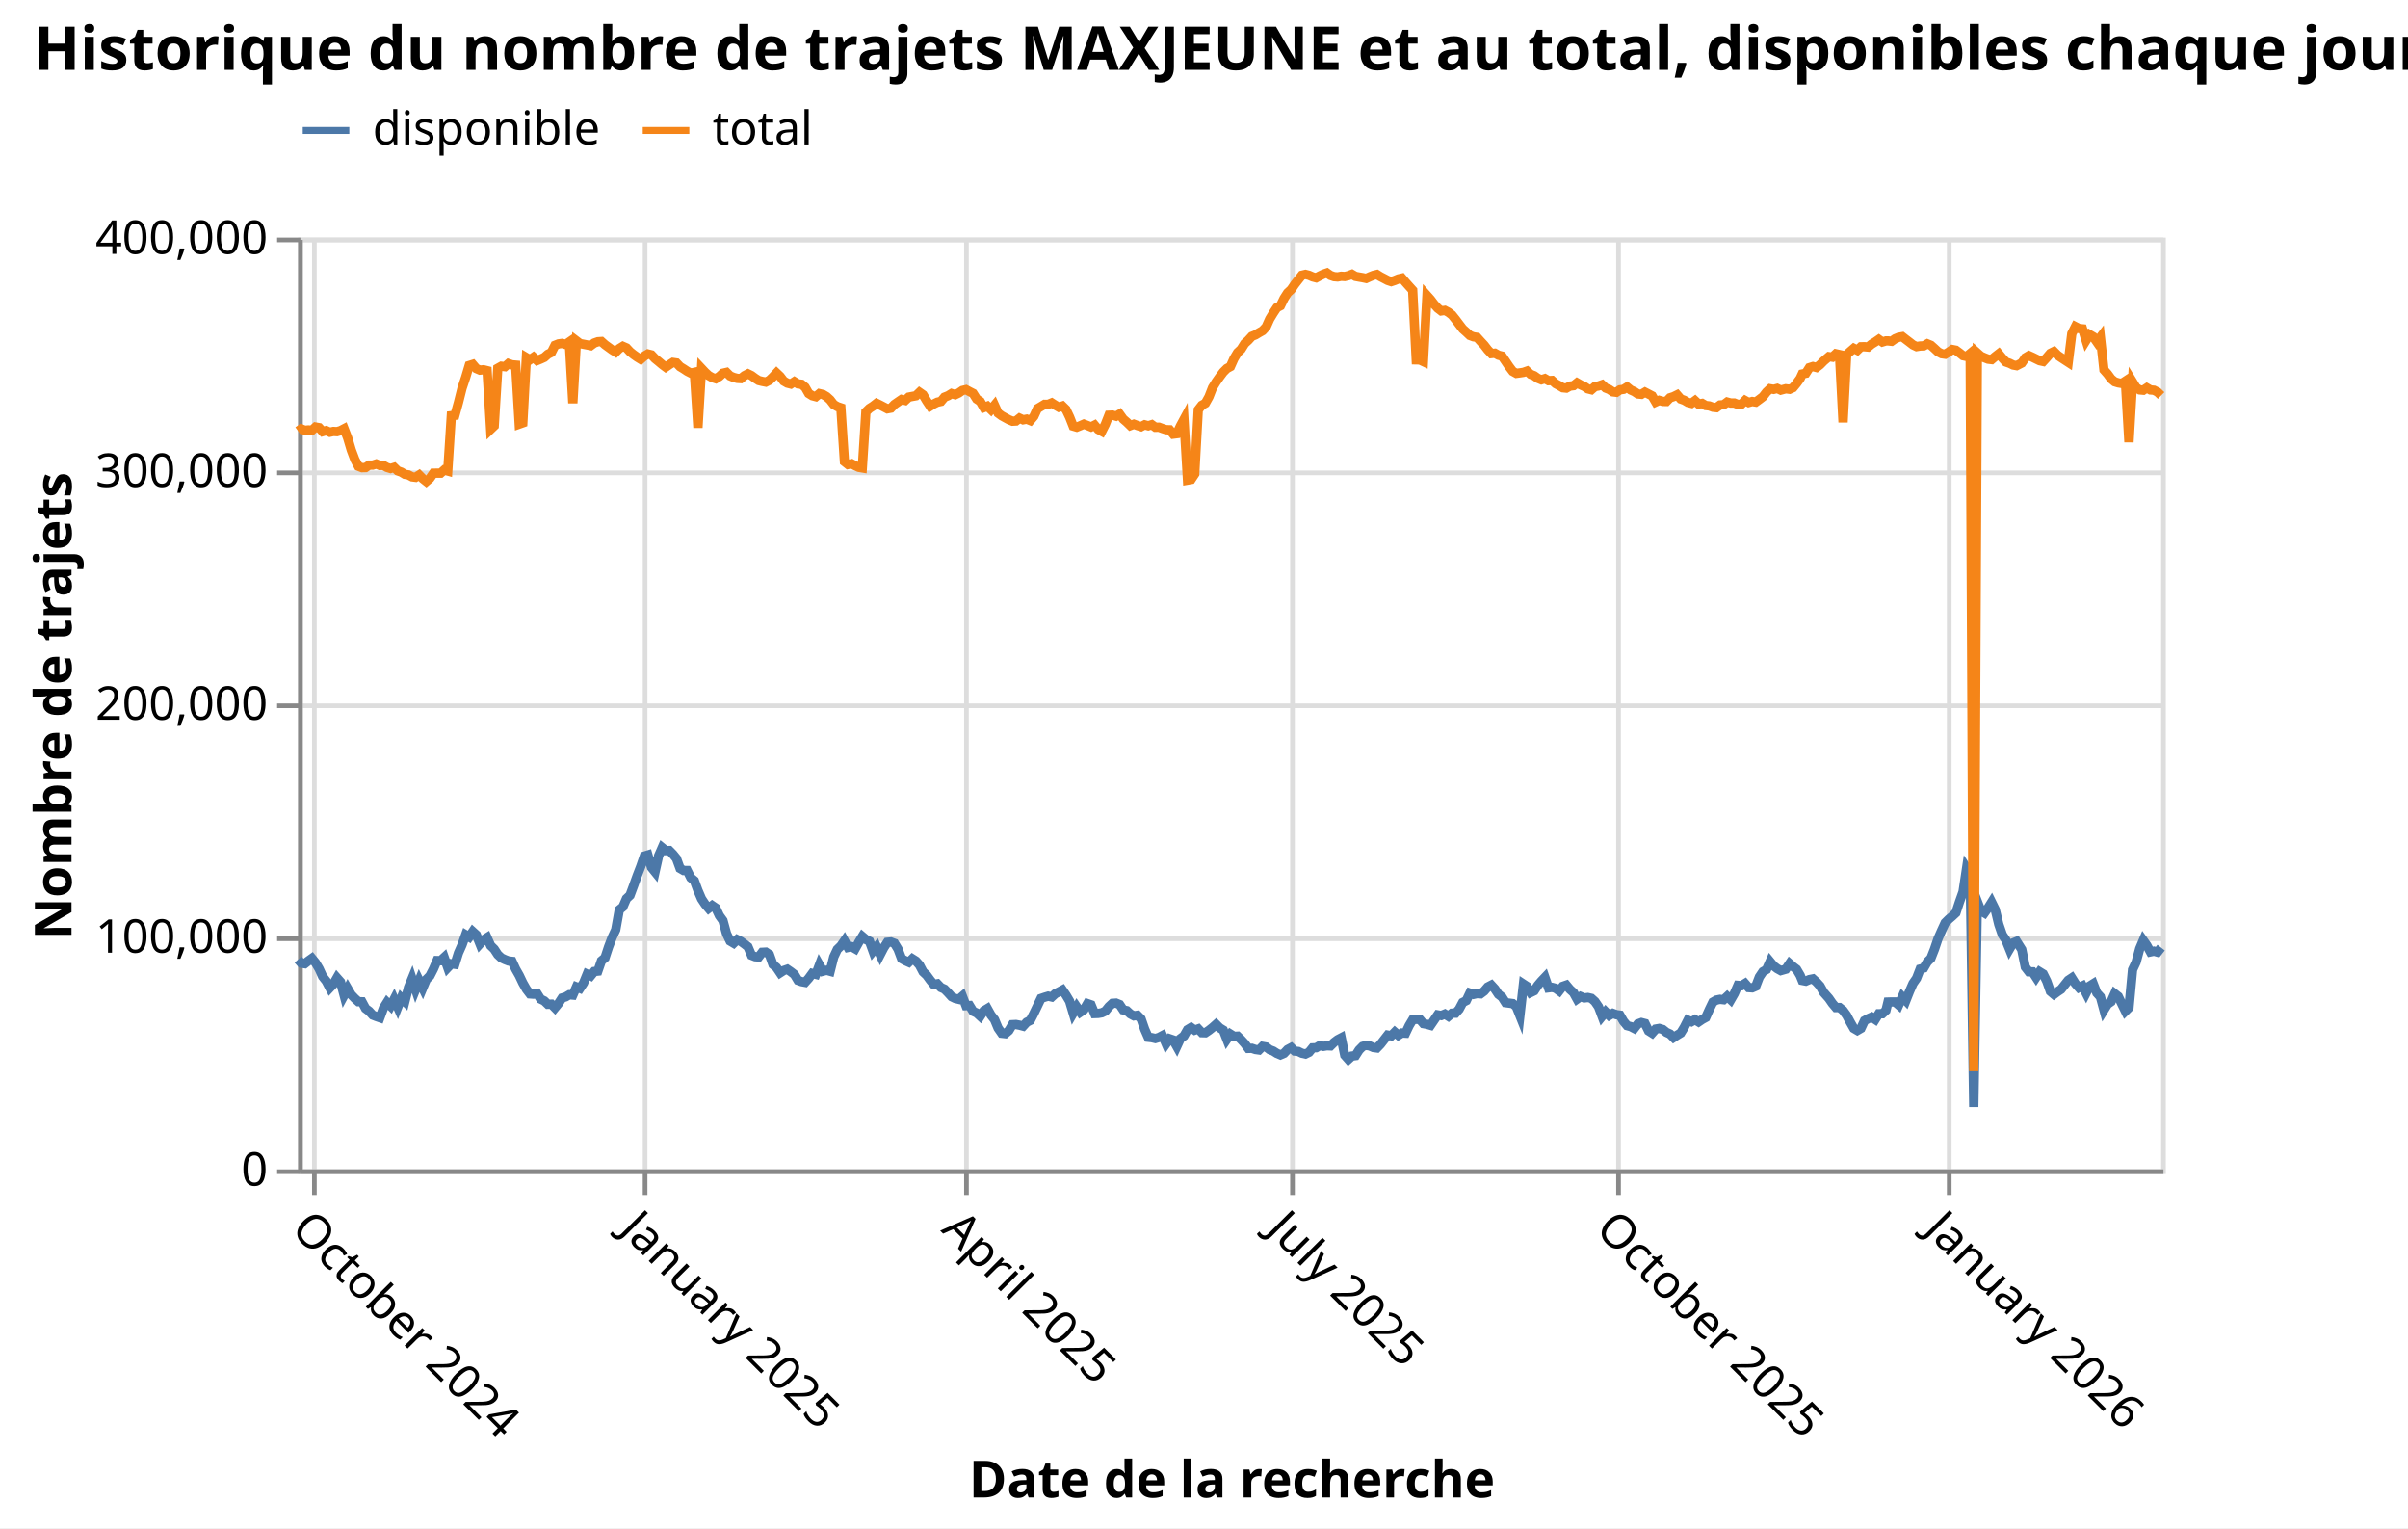
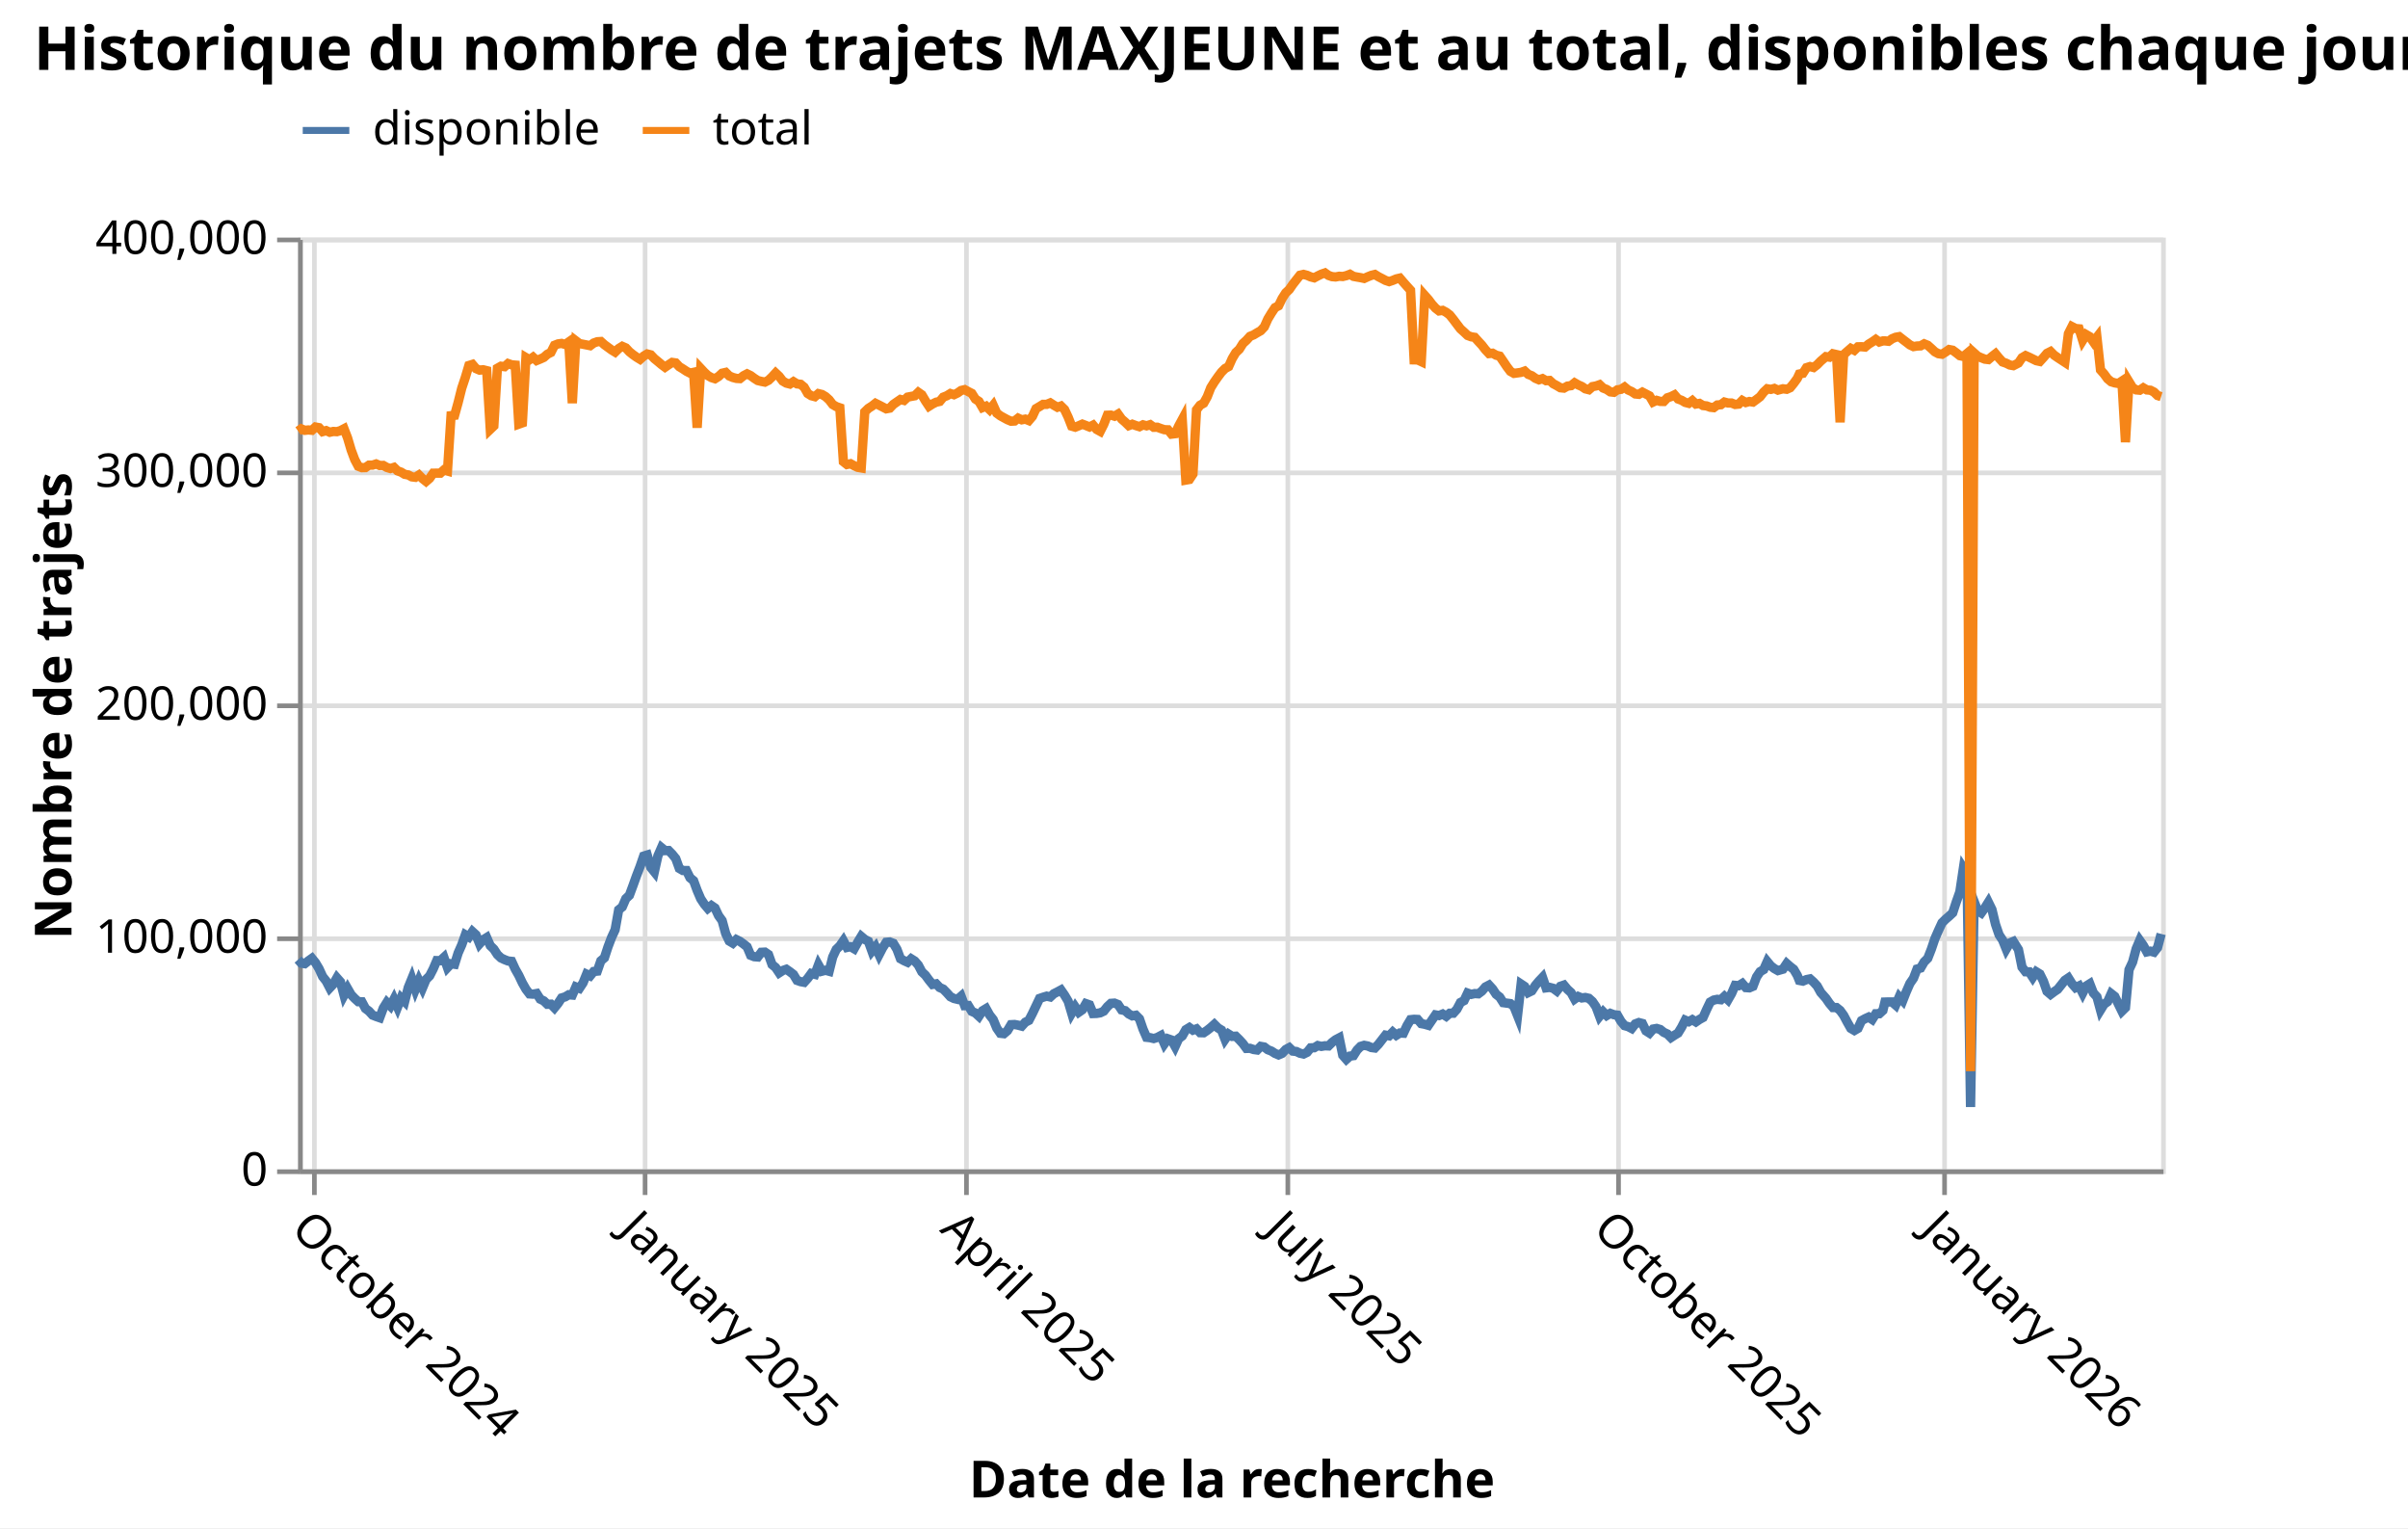
<svg xmlns="http://www.w3.org/2000/svg" version="1.1" class="marks" width="517" height="328" viewBox="0 0 517 328">
  <rect width="517" height="328" fill="white" />
  <g fill="none" stroke-miterlimit="10" transform="translate(64,51)">
    <g class="mark-group role-frame root" role="graphics-object" aria-roledescription="group mark container">
      <g transform="translate(0,0)">
        <path class="background" aria-hidden="true" d="M0.5,0.5h400v200h-400Z" stroke="#ddd" />
        <g>
          <g class="mark-group role-axis" aria-hidden="true">
            <g transform="translate(0.5,200.5)">
              <path class="background" aria-hidden="true" d="M0,0h0v0h0Z" pointer-events="none" />
              <g>
                <g class="mark-rule role-axis-grid" pointer-events="none">
                  <line transform="translate(3,-200)" x2="0" y2="200" stroke="#ddd" stroke-width="1" opacity="1" />
                  <line transform="translate(74,-200)" x2="0" y2="200" stroke="#ddd" stroke-width="1" opacity="1" />
                  <line transform="translate(143,-200)" x2="0" y2="200" stroke="#ddd" stroke-width="1" opacity="1" />
-                   <line transform="translate(213,-200)" x2="0" y2="200" stroke="#ddd" stroke-width="1" opacity="1" />
+                   <line transform="translate(212,-200)" x2="0" y2="200" stroke="#ddd" stroke-width="1" opacity="1" />
                  <line transform="translate(283,-200)" x2="0" y2="200" stroke="#ddd" stroke-width="1" opacity="1" />
-                   <line transform="translate(354,-200)" x2="0" y2="200" stroke="#ddd" stroke-width="1" opacity="1" />
+                   <line transform="translate(353,-200)" x2="0" y2="200" stroke="#ddd" stroke-width="1" opacity="1" />
                </g>
              </g>
              <path class="foreground" aria-hidden="true" d="" pointer-events="none" display="none" />
            </g>
          </g>
          <g class="mark-group role-axis" aria-hidden="true">
            <g transform="translate(0.5,0.5)">
              <path class="background" aria-hidden="true" d="M0,0h0v0h0Z" pointer-events="none" />
              <g>
                <g class="mark-rule role-axis-grid" pointer-events="none">
                  <line transform="translate(0,200)" x2="400" y2="0" stroke="#ddd" stroke-width="1" opacity="1" />
                  <line transform="translate(0,150)" x2="400" y2="0" stroke="#ddd" stroke-width="1" opacity="1" />
                  <line transform="translate(0,100)" x2="400" y2="0" stroke="#ddd" stroke-width="1" opacity="1" />
                  <line transform="translate(0,50)" x2="400" y2="0" stroke="#ddd" stroke-width="1" opacity="1" />
                  <line transform="translate(0,0)" x2="400" y2="0" stroke="#ddd" stroke-width="1" opacity="1" />
                </g>
              </g>
              <path class="foreground" aria-hidden="true" d="" pointer-events="none" display="none" />
            </g>
          </g>
          <g class="mark-group role-axis" role="graphics-symbol" aria-roledescription="axis" aria-label="X-axis titled 'Date de la recherche' for a time scale with values from September 2024 to March 2026">
            <g transform="translate(0.5,200.5)">
              <path class="background" aria-hidden="true" d="M0,0h0v0h0Z" pointer-events="none" />
              <g>
                <g class="mark-rule role-axis-tick" pointer-events="none">
                  <line transform="translate(3,0)" x2="0" y2="5" stroke="#888" stroke-width="1" opacity="1" />
                  <line transform="translate(74,0)" x2="0" y2="5" stroke="#888" stroke-width="1" opacity="1" />
                  <line transform="translate(143,0)" x2="0" y2="5" stroke="#888" stroke-width="1" opacity="1" />
-                   <line transform="translate(213,0)" x2="0" y2="5" stroke="#888" stroke-width="1" opacity="1" />
+                   <line transform="translate(212,0)" x2="0" y2="5" stroke="#888" stroke-width="1" opacity="1" />
                  <line transform="translate(283,0)" x2="0" y2="5" stroke="#888" stroke-width="1" opacity="1" />
-                   <line transform="translate(354,0)" x2="0" y2="5" stroke="#888" stroke-width="1" opacity="1" />
+                   <line transform="translate(353,0)" x2="0" y2="5" stroke="#888" stroke-width="1" opacity="1" />
                </g>
                <g class="mark-text role-axis-label" pointer-events="none">
-                   <text text-anchor="start" transform="translate(3.351418,7) rotate(45) translate(0,8)" font-family="sans-serif" font-size="10px" fill="#000" opacity="1">October 2024</text>
-                   <text text-anchor="start" transform="translate(73.94293,7) rotate(45) translate(0,8)" font-family="sans-serif" font-size="10px" fill="#000" opacity="1">January 2025</text>
-                   <text text-anchor="start" transform="translate(142.9998,7) rotate(45) translate(0,8)" font-family="sans-serif" font-size="10px" fill="#000" opacity="1">April 2025</text>
-                   <text text-anchor="start" transform="translate(212.824,7) rotate(45) translate(0,8)" font-family="sans-serif" font-size="10px" fill="#000" opacity="1">July 2025</text>
-                   <text text-anchor="start" transform="translate(283.4156,7) rotate(45) translate(0,8)" font-family="sans-serif" font-size="10px" fill="#000" opacity="1">October 2025</text>
-                   <text text-anchor="start" transform="translate(354.0071,7) rotate(45) translate(0,8)" font-family="sans-serif" font-size="10px" fill="#000" opacity="1">January 2026</text>
+                   <text text-anchor="start" transform="translate(3.344976,7) rotate(45) translate(0,8)" font-family="sans-serif" font-size="10px" fill="#000" opacity="1">October 2024</text>
+                   <text text-anchor="start" transform="translate(73.8008,7) rotate(45) translate(0,8)" font-family="sans-serif" font-size="10px" fill="#000" opacity="1">January 2025</text>
+                   <text text-anchor="start" transform="translate(142.725,7) rotate(45) translate(0,8)" font-family="sans-serif" font-size="10px" fill="#000" opacity="1">April 2025</text>
+                   <text text-anchor="start" transform="translate(212.415,7) rotate(45) translate(0,8)" font-family="sans-serif" font-size="10px" fill="#000" opacity="1">July 2025</text>
+                   <text text-anchor="start" transform="translate(282.8708,7) rotate(45) translate(0,8)" font-family="sans-serif" font-size="10px" fill="#000" opacity="1">October 2025</text>
+                   <text text-anchor="start" transform="translate(353.3266,7) rotate(45) translate(0,8)" font-family="sans-serif" font-size="10px" fill="#000" opacity="1">January 2026</text>
                </g>
                <g class="mark-rule role-axis-domain" pointer-events="none">
                  <line transform="translate(0,0)" x2="400" y2="0" stroke="#888" stroke-width="1" opacity="1" />
                </g>
                <g class="mark-text role-axis-title" pointer-events="none">
                  <text text-anchor="middle" transform="translate(200,69.92215)" font-family="sans-serif" font-size="11px" font-weight="bold" fill="#000" opacity="1">Date de la recherche</text>
                </g>
              </g>
              <path class="foreground" aria-hidden="true" d="" pointer-events="none" display="none" />
            </g>
          </g>
          <g class="mark-group role-axis" role="graphics-symbol" aria-roledescription="axis" aria-label="Y-axis titled 'Nombre de trajets' for a linear scale with values from 0 to 400,000">
            <g transform="translate(0.5,0.5)">
              <path class="background" aria-hidden="true" d="M0,0h0v0h0Z" pointer-events="none" />
              <g>
                <g class="mark-rule role-axis-tick" pointer-events="none">
                  <line transform="translate(0,200)" x2="-5" y2="0" stroke="#888" stroke-width="1" opacity="1" />
                  <line transform="translate(0,150)" x2="-5" y2="0" stroke="#888" stroke-width="1" opacity="1" />
                  <line transform="translate(0,100)" x2="-5" y2="0" stroke="#888" stroke-width="1" opacity="1" />
                  <line transform="translate(0,50)" x2="-5" y2="0" stroke="#888" stroke-width="1" opacity="1" />
                  <line transform="translate(0,0)" x2="-5" y2="0" stroke="#888" stroke-width="1" opacity="1" />
                </g>
                <g class="mark-text role-axis-label" pointer-events="none">
                  <text text-anchor="end" transform="translate(-7,203)" font-family="sans-serif" font-size="10px" fill="#000" opacity="1">0</text>
                  <text text-anchor="end" transform="translate(-7,153)" font-family="sans-serif" font-size="10px" fill="#000" opacity="1">100,000</text>
                  <text text-anchor="end" transform="translate(-7,103)" font-family="sans-serif" font-size="10px" fill="#000" opacity="1">200,000</text>
                  <text text-anchor="end" transform="translate(-7,53)" font-family="sans-serif" font-size="10px" fill="#000" opacity="1">300,000</text>
                  <text text-anchor="end" transform="translate(-7,3)" font-family="sans-serif" font-size="10px" fill="#000" opacity="1">400,000</text>
                </g>
                <g class="mark-rule role-axis-domain" pointer-events="none">
                  <line transform="translate(0,200)" x2="0" y2="-200" stroke="#888" stroke-width="1" opacity="1" />
                </g>
                <g class="mark-text role-axis-title" pointer-events="none">
                  <text text-anchor="middle" transform="translate(-47.14746,100) rotate(-90) translate(0,-2)" font-family="sans-serif" font-size="11px" font-weight="bold" fill="#000" opacity="1">Nombre de trajets</text>
                </g>
              </g>
              <path class="foreground" aria-hidden="true" d="" pointer-events="none" display="none" />
            </g>
          </g>
          <g class="mark-group role-scope pathgroup" role="graphics-object" aria-roledescription="group mark container">
            <g transform="translate(0,0)">
              <path class="background" aria-hidden="true" d="M0,0h400v200h-400Z" />
              <g>
                <g class="mark-line role-mark marks" role="graphics-object" aria-roledescription="line mark container">
-                   <path aria-label="Date de la recherche: September 2024; Nombre de trajets: 90064; variable: disponible" role="graphics-symbol" aria-roledescription="line mark" d="M0,154.968L0.674,155.733L1.442,155.849L2.209,155.249L2.976,154.706L3.743,155.647L4.511,156.936L5.279,158.611L6.045,159.578L6.813,161.051L7.58,160.232L8.347,158.887L9.115,159.757L9.882,162.622L10.649,161.186L11.417,162.517L12.184,163.314L12.951,164.01L13.718,164.032L14.486,165.467L15.253,166.043L16.02,166.883L16.788,167.187L17.555,167.45L18.322,165.395L19.09,164.165L19.857,164.939L20.624,163.463L21.391,165.186L22.159,163.209L22.926,163.971L23.693,160.982L24.466,159.082L25.228,161.376L25.995,159.478L26.763,161.072L27.53,159.24L28.298,158.471L29.064,156.976L29.832,155.186L30.599,155.206L31.368,154.501L32.134,156.687L32.901,155.87L33.668,155.975L34.436,153.544L35.203,151.81L35.972,149.657L36.738,150.119L37.505,148.968L38.272,149.665L39.041,151.587L39.807,150.725L40.575,150.247L41.341,151.977L42.108,152.725L42.876,153.898L43.643,154.616L44.41,154.978L45.178,155.274L45.945,155.354L46.712,157.015L47.479,158.365L48.247,159.98L49.014,161.327L49.781,162.333L50.549,162.388L51.317,162.251L52.083,163.458L52.851,163.83L53.618,164.564L54.385,164.539L55.153,165.319L55.92,164.379L56.687,163.203L57.454,162.973L58.222,162.518L58.989,162.586L59.756,160.835L60.524,161.142L61.291,159.983L62.058,158.101L62.825,158.467L63.593,157.526L64.36,157.444L65.127,155.239L65.895,154.588L66.662,152.251L67.429,150.225L68.197,148.563L68.964,144.291L69.731,143.67L70.498,141.894L71.266,141.173L72.033,139.108L72.8,136.98L73.568,134.989L74.335,132.763L75.102,132.524L75.87,135.188L76.637,136.135L77.404,132.697L78.171,130.95L78.939,131.578L79.706,131.561L80.473,132.339L81.241,133.284L82.008,135.399L82.775,135.847L83.543,135.858L84.31,137.406L85.077,138.04L85.844,140.126L86.612,141.915L87.379,143.074L88.146,143.981L88.914,143.375L89.681,143.9L90.448,145.535L91.215,146.599L91.983,149.389L92.75,150.987L93.517,151.445L94.285,150.679L95.052,151.062L95.819,151.618L96.587,152.229L97.354,154.046L98.121,154.351L98.889,154.412L99.656,153.406L100.423,153.367L101.19,153.888L101.958,156.04L102.725,156.669L103.492,157.81L104.26,157.313L105.027,157.047L105.794,157.575L106.562,158.166L107.329,159.431L108.096,159.706L108.863,159.848L109.631,158.995L110.398,157.945L111.165,158.136L111.933,156.106L112.7,157.462L113.467,157.265L114.234,157.476L115.002,154.421L115.769,152.787L116.536,152.041L117.304,150.938L118.071,152.365L118.838,152.195L119.606,152.643L120.373,151.262L121.14,150.001L121.907,150.645L122.675,151.037L123.442,153.158L124.209,152.225L124.977,153.922L125.744,152.442L126.511,151.259L127.279,151.191L128.046,151.477L128.813,152.743L129.58,154.781L130.348,155.208L131.115,155.551L131.882,154.8L132.65,155.283L133.417,156.148L134.184,157.605L134.952,158.325L135.719,159.373L136.486,160.304L137.253,160.171L138.021,160.969L138.788,161.308L139.555,162.091L140.323,162.944L141.09,163.317L141.857,163.501L142.625,162.836L143.392,164.858L144.159,164.829L144.926,166.086L145.694,166.43L146.461,167.135L147.228,165.96L147.996,165.495L148.763,166.877L149.53,167.849L150.297,169.688L151.065,170.789L151.832,170.875L152.599,170.221L153.367,168.943L154.134,168.904L154.901,169.053L155.669,169.255L156.436,168.412L157.203,168.02L157.971,166.532L158.738,164.924L159.505,163.313L160.272,163.048L161.04,162.82L161.807,162.997L162.574,162.291L163.342,161.905L164.109,161.49L164.876,162.601L165.644,163.887L166.411,166.459L167.178,165.131L167.945,166.265L168.713,165.732L169.48,164.419L170.247,164.685L171.015,166.554L171.782,166.527L172.549,166.396L173.316,166.035L174.084,165.078L174.851,164.366L175.618,164.313L176.386,164.62L177.153,165.77L177.92,165.935L178.688,166.64L179.455,167.049L180.222,166.921L180.989,167.69L181.757,169.905L182.524,171.652L183.291,171.735L184.059,171.918L184.826,171.688L185.593,171.282L186.361,173.049L187.128,171.97L187.895,172.23L188.663,173.612L189.43,171.945L190.197,171.366L190.964,170.02L191.732,169.554L192.499,170.116L193.266,169.844L194.034,170.659L194.801,170.679L195.568,170.16L196.336,169.553L197.103,168.868L197.87,169.634L198.638,170.104L199.405,172.084L200.172,170.968L200.94,171.455L201.707,171.414L202.474,172.162L203.241,173L204.008,174.038L204.776,174.015L205.543,174.271L206.31,174.377L207.078,173.602L207.845,173.737L208.612,174.319L209.38,174.612L210.147,175.106L210.914,175.429L211.681,175.097L212.449,174.282L213.216,173.871L213.983,174.614L214.751,174.699L215.518,175.073L216.285,175.245L217.053,174.872L217.82,173.92L218.587,173.889L219.355,173.422L220.122,173.601L220.889,173.471L221.656,173.506L222.424,172.75L223.191,172.175L223.958,171.774L224.726,175.505L225.493,176.378L226.26,175.686L227.027,175.588L227.795,174.388L228.562,173.605L229.33,173.373L230.097,173.515L230.864,173.844L231.632,173.947L232.399,173.151L233.166,172.167L233.933,171.187L234.7,171.332L235.468,170.541L236.235,171.215L237.002,170.732L237.77,170.771L238.537,169.151L239.304,167.868L240.071,167.786L240.839,167.82L241.606,168.715L242.373,168.859L243.141,169.08L243.908,167.953L244.675,166.84L245.443,166.977L246.211,166.657L246.977,167.146L247.744,166.484L248.512,166.475L249.279,165.623L250.046,164.178L250.814,163.778L251.581,162.162L252.348,162.437L253.116,162.265L253.883,162.317L254.65,161.742L255.417,160.848L256.193,160.444L256.952,161.271L257.719,162.424L258.487,163.016L259.254,164.217L260.021,164.319L260.789,164.418L261.556,165.054L262.323,166.983L263.09,160.232L263.858,160.738L264.625,162.052L265.392,161.678L266.16,160.509L266.927,159.6L267.694,158.795L268.462,161.033L269.229,160.935L269.996,161.135L270.764,161.704L271.531,160.708L272.298,160.444L273.066,161.365L273.833,162.053L274.6,163.443L275.367,162.892L276.135,163.207L276.902,163.107L277.669,163.285L278.436,163.972L279.204,165.093L279.971,167.142L280.738,166.188L281.506,166.971L282.273,166.514L283.04,166.797L283.808,166.898L284.575,168.219L285.342,169.148L286.11,169.359L286.877,169.754L287.644,168.774L288.411,168.487L289.179,168.685L289.946,170.267L290.713,170.754L291.481,169.882L292.248,169.748L293.015,169.979L293.782,170.59L294.55,170.941L295.317,171.71L296.084,171.203L296.852,170.738L297.619,169.486L298.386,167.974L299.154,168.298L299.921,167.867L300.688,168.346L301.456,167.821L302.223,167.402L302.99,165.689L303.758,164.094L304.525,163.656L305.292,163.5L306.059,163.587L306.826,162.873L307.594,163.597L308.361,162.261L309.128,160.504L309.896,160.572L310.663,160.1L311.43,160.98L312.198,161.035L312.965,160.705L313.732,158.704L314.499,157.564L315.267,157.112L316.034,155.393L316.801,156.323L317.569,156.904L318.336,157.334L319.412,157.028L320.227,155.821L320.968,156.472L321.734,157.061L322.5,158.366L322.94,159.443L323.707,159.592L324.474,159.266L325.242,159.113L326.009,159.8L326.776,160.641L327.544,162.019L328.658,163.283L329.407,164.362L330.174,165.269L330.942,165.269L331.708,165.882L332.477,166.94L333.243,168.382L334.011,169.732L334.778,170.182L335.545,169.737L336.313,168.081L337.082,167.658L337.851,167.31L338.615,167.822L339.383,166.598L340.149,166.586L340.916,165.885L341.355,164.085L342.122,164.059L342.89,164.067L343.657,164.733L344.424,162.967L345.192,163.781L345.959,161.834L346.726,160.089L347.494,158.98L348.261,156.998L349.028,156.787L349.795,155.466L350.563,154.703L351.33,152.749L352.097,150.484L352.864,148.73L353.632,147.071L354.399,146.313L355.166,145.653L355.934,144.94L356.701,142.597L357.468,140.436L358.236,135.323L359.003,136.51L359.77,186.612L360.537,142.499L361.305,144.484L362.072,144.958L362.839,143.886L363.607,142.659L364.374,144.224L365.141,147.405L365.909,149.643L366.676,150.798L367.443,152.713L368.21,151.395L368.978,151.076L370.076,152.824L370.843,156.59L371.609,157.584L372.376,157.599L373.144,158.775L373.912,157.593L374.679,158.066L375.447,159.612L376.216,161.791L376.981,162.439L377.748,161.866L378.516,161.353L380.051,159.422L380.818,158.908L381.586,160.134L382.353,160.994L383.12,160.624L383.888,162.154L384.655,160.64L385.423,160.16L386.189,162.131L386.957,162.968L387.725,165.794L388.493,164.55L389.258,164.01L390.025,162.283L390.795,162.883L391.56,164.48L392.328,166.041L393.094,165.287L393.862,157.145L394.629,155.509L395.398,152.648L396.164,150.842L396.931,151.924L397.699,153.325L398.465,153.163L399.232,153.38L400,152.399" stroke="#4c78a8" stroke-width="2" />
+                   <path aria-label="Date de la recherche: September 2024; Nombre de trajets: 90064; variable: disponible" role="graphics-symbol" aria-roledescription="line mark" d="M0,154.968L0.673,155.733L1.439,155.849L2.205,155.249L2.971,154.706L3.736,155.647L4.503,156.936L5.268,158.611L6.034,159.578L6.8,161.051L7.565,160.232L8.331,158.887L9.097,159.757L9.863,162.622L10.629,161.186L11.395,162.517L12.16,163.314L12.926,164.01L13.692,164.032L14.458,165.467L15.224,166.043L15.99,166.883L16.755,167.187L17.521,167.45L18.287,165.395L19.053,164.165L19.819,164.939L20.585,163.463L21.35,165.186L22.116,163.209L22.882,163.971L23.648,160.982L24.419,159.082L25.179,161.376L25.945,159.478L26.711,161.072L27.477,159.24L28.243,158.471L29.009,156.976L29.774,155.186L30.54,155.206L31.307,154.501L32.072,156.687L32.838,155.87L33.603,155.975L34.369,153.544L35.135,151.81L35.903,149.657L36.667,150.119L37.433,148.968L38.198,149.665L38.966,151.587L39.73,150.725L40.497,150.247L41.262,151.977L42.028,152.725L42.793,153.898L43.559,154.616L44.325,154.978L45.091,155.274L45.857,155.354L46.622,157.015L47.388,158.365L48.154,159.98L48.92,161.327L49.686,162.333L50.452,162.388L51.218,162.251L51.983,163.458L52.75,163.83L53.515,164.564L54.281,164.539L55.047,165.319L55.813,164.379L56.578,163.203L57.344,162.973L58.11,162.518L58.876,162.586L59.641,160.835L60.407,161.142L61.173,159.983L61.939,158.101L62.705,158.467L63.471,157.526L64.236,157.444L65.002,155.239L65.768,154.588L66.534,152.251L67.3,150.225L68.065,148.563L68.831,144.291L69.597,143.67L70.363,141.894L71.129,141.173L71.895,139.108L72.66,136.98L73.426,134.989L74.192,132.763L74.958,132.524L75.724,135.188L76.49,136.135L77.255,132.697L78.021,130.95L78.787,131.578L79.553,131.561L80.319,132.339L81.085,133.284L81.851,135.399L82.616,135.847L83.382,135.858L84.148,137.406L84.914,138.04L85.679,140.126L86.445,141.915L87.211,143.074L87.977,143.981L88.743,143.375L89.509,143.9L90.274,145.535L91.04,146.599L91.806,149.389L92.572,150.987L93.338,151.445L94.103,150.679L94.869,151.062L95.635,151.618L96.401,152.229L97.167,154.046L97.933,154.351L98.698,154.412L99.464,153.406L100.23,153.367L100.996,153.888L101.762,156.04L102.528,156.669L103.293,157.81L104.059,157.313L104.825,157.047L105.591,157.575L106.357,158.166L107.123,159.431L107.888,159.706L108.654,159.848L109.42,158.995L110.186,157.945L110.952,158.136L111.718,156.106L112.483,157.462L113.249,157.265L114.015,157.476L114.781,154.421L115.547,152.787L116.312,152.041L117.078,150.938L117.844,152.365L118.61,152.195L119.376,152.643L120.142,151.262L120.907,150.001L121.673,150.645L122.439,151.037L123.205,153.158L123.971,152.225L124.736,153.922L125.502,152.442L126.268,151.259L127.034,151.191L127.8,151.477L128.566,152.743L129.331,154.781L130.097,155.208L130.863,155.551L131.629,154.8L132.395,155.283L133.161,156.148L133.926,157.605L134.692,158.325L135.458,159.373L136.224,160.304L136.99,160.171L137.755,160.969L138.521,161.308L139.287,162.091L140.053,162.944L140.819,163.317L141.585,163.501L142.35,162.836L143.116,164.858L143.882,164.829L144.648,166.086L145.414,166.43L146.18,167.135L146.945,165.96L147.711,165.495L148.477,166.877L149.243,167.849L150.009,169.688L150.774,170.789L151.54,170.875L152.306,170.221L153.072,168.943L153.838,168.904L154.604,169.053L155.369,169.255L156.135,168.412L156.901,168.02L157.667,166.532L158.433,164.924L159.199,163.313L159.964,163.048L160.73,162.82L161.496,162.997L162.262,162.291L163.028,161.905L163.793,161.49L164.559,162.601L165.325,163.887L166.091,166.459L166.857,165.131L167.623,166.265L168.388,165.732L169.154,164.419L169.92,164.685L170.686,166.554L171.452,166.527L172.217,166.396L172.983,166.035L173.749,165.078L174.515,164.366L175.281,164.313L176.047,164.62L176.812,165.77L177.578,165.935L178.344,166.64L179.11,167.049L179.876,166.921L180.642,167.69L181.407,169.905L182.173,171.652L182.939,171.735L183.705,171.918L184.471,171.688L185.236,171.282L186.002,173.049L186.768,171.97L187.534,172.23L188.3,173.612L189.066,171.945L189.831,171.366L190.597,170.02L191.363,169.554L192.129,170.116L192.895,169.844L193.661,170.659L194.427,170.679L195.192,170.16L195.958,169.553L196.724,168.868L197.49,169.634L198.256,170.104L199.022,172.084L199.788,170.968L200.553,171.455L201.319,171.414L202.085,172.162L202.85,173L203.616,174.038L204.382,174.015L205.148,174.271L205.914,174.377L206.68,173.602L207.445,173.737L208.211,174.319L208.977,174.612L209.743,175.106L210.509,175.429L211.275,175.097L212.04,174.282L212.806,173.871L213.572,174.614L214.338,174.699L215.104,175.073L215.87,175.245L216.635,174.872L217.401,173.92L218.167,173.889L218.933,173.422L219.699,173.601L220.465,173.471L221.23,173.506L221.996,172.75L222.762,172.175L223.528,171.774L224.294,175.505L225.059,176.378L225.825,175.686L226.591,175.588L227.357,174.388L228.123,173.605L228.889,173.373L229.654,173.515L230.42,173.844L231.186,173.947L231.952,173.151L232.718,172.167L233.483,171.187L234.249,171.332L235.015,170.541L235.781,171.215L236.547,170.732L237.313,170.771L238.078,169.151L238.844,167.868L239.61,167.786L240.376,167.82L241.142,168.715L241.908,168.859L242.673,169.08L243.439,167.953L244.205,166.84L244.971,166.977L245.738,166.657L246.503,167.146L247.268,166.484L248.034,166.475L248.8,165.623L249.566,164.178L250.332,163.778L251.097,162.162L251.863,162.437L252.629,162.265L253.395,162.317L254.161,161.742L254.927,160.848L255.7,160.444L256.458,161.271L257.224,162.424L257.99,163.016L258.756,164.217L259.522,164.319L260.287,164.418L261.053,165.054L261.819,166.983L262.585,160.232L263.351,160.738L264.116,162.052L264.882,161.678L265.648,160.509L266.414,159.6L267.18,158.795L267.946,161.033L268.711,160.935L269.477,161.135L270.243,161.704L271.009,160.708L271.775,160.444L272.541,161.365L273.306,162.053L274.072,163.443L274.838,162.892L275.604,163.207L276.37,163.107L277.136,163.285L277.901,163.972L278.667,165.093L279.433,167.142L280.199,166.188L280.965,166.971L281.73,166.514L282.496,166.797L283.262,166.898L284.028,168.219L284.794,169.148L285.56,169.359L286.325,169.754L287.091,168.774L287.857,168.487L288.623,168.685L289.389,170.267L290.155,170.754L290.92,169.882L291.686,169.748L292.452,169.979L293.218,170.59L293.984,170.941L294.749,171.71L295.515,171.203L296.281,170.738L297.047,169.486L297.813,167.974L298.579,168.298L299.344,167.867L300.11,168.346L300.876,167.821L301.642,167.402L302.408,165.689L303.175,164.094L303.939,163.656L304.705,163.5L305.471,163.587L306.237,162.873L307.003,163.597L307.769,162.261L308.534,160.504L309.3,160.572L310.066,160.1L310.832,160.98L311.598,161.035L312.364,160.705L313.129,158.704L313.895,157.564L314.661,157.112L315.427,155.393L316.192,156.323L316.959,156.904L317.724,157.334L318.798,157.028L319.612,155.821L320.352,156.472L321.115,157.061L321.88,158.366L322.319,159.443L323.085,159.592L323.851,159.266L324.617,159.113L325.382,159.8L326.148,160.641L326.914,162.019L328.026,163.283L328.773,164.362L329.54,165.269L330.306,165.269L331.071,165.882L331.838,166.94L332.603,168.382L333.369,169.732L334.134,170.182L334.9,169.737L335.666,168.081L336.434,167.658L337.201,167.31L337.964,167.822L338.73,166.598L339.495,166.586L340.261,165.885L340.699,164.085L341.465,164.059L342.23,164.067L342.996,164.733L343.762,162.967L344.528,163.781L345.294,161.834L346.06,160.089L346.826,158.98L347.591,156.998L348.357,156.787L349.123,155.466L349.889,154.703L350.655,152.749L351.42,150.484L352.186,148.73L352.952,147.071L353.718,146.313L354.484,145.653L355.249,144.94L356.015,142.597L356.781,140.436L357.547,135.323L358.313,136.51L359.079,186.612L359.844,142.499L360.61,144.484L361.376,144.958L362.142,143.886L362.908,142.659L363.674,144.224L364.439,147.405L365.205,149.643L365.971,150.798L366.737,152.713L367.503,151.395L368.269,151.076L369.365,152.824L370.13,156.59L370.895,157.584L371.661,157.599L372.427,158.775L373.193,157.593L373.959,158.066L374.725,159.612L375.493,161.791L376.257,162.439L377.022,161.866L377.788,161.353L379.321,159.422L380.086,158.908L380.852,160.134L381.618,160.994L382.384,160.624L383.15,162.154L383.916,160.64L384.682,160.16L385.447,162.131L386.213,162.968L386.98,165.794L387.746,164.55L388.509,164.01L389.276,162.283L390.044,162.883L390.808,164.48L391.573,166.041L392.339,165.287L393.104,157.145L393.87,155.509L394.638,152.648L395.403,150.842L396.169,151.924L396.934,153.325L397.699,153.163L398.465,153.38L399.231,152.399L400,149.456" stroke="#4c78a8" stroke-width="2" />
                </g>
              </g>
              <path class="foreground" aria-hidden="true" d="" display="none" />
            </g>
            <g transform="translate(0,0)">
              <path class="background" aria-hidden="true" d="M0,0h400v200h-400Z" />
              <g>
                <g class="mark-line role-mark marks" role="graphics-object" aria-roledescription="line mark container">
-                   <path aria-label="Date de la recherche: September 2024; Nombre de trajets: 316947; variable: total" role="graphics-symbol" aria-roledescription="line mark" d="M0,41.527L0.674,41.049L1.442,41.365L2.209,41.288L2.976,41.358L3.743,40.661L4.511,40.8L5.279,41.647L6.045,41.43L6.813,41.781L7.58,41.611L8.347,41.656L9.115,41.43L9.882,41.03L10.649,43.01L11.417,45.596L12.184,47.643L12.951,49.087L13.718,49.384L14.486,49.365L15.253,48.839L16.02,48.832L16.788,48.585L17.555,48.91L18.322,48.899L19.09,49.331L19.857,49.564L20.624,49.321L21.391,50.066L22.159,50.34L22.926,50.805L23.693,50.942L24.466,51.354L25.228,51.45L25.995,50.957L26.763,51.726L27.53,52.334L28.298,51.669L29.064,50.57L29.832,50.564L30.599,50.562L31.368,49.876L32.134,50.093L32.901,38.228L33.668,38.143L34.436,35.371L35.203,32.326L35.972,30.021L36.738,27.456L37.505,27.215L38.272,28.117L39.041,28.444L39.807,28.367L40.575,28.557L41.341,41.151L42.108,40.42L42.876,28.041L43.643,27.611L44.41,27.705L45.178,27.039L45.945,27.306L46.712,27.371L47.479,40.039L48.247,39.766L49.014,25.754L49.781,26.212L50.549,25.675L51.317,26.382L52.083,26.069L52.851,25.719L53.618,25.039L54.385,24.65L55.153,23.12L55.92,22.817L56.687,22.71L57.454,22.94L58.222,22.407L58.989,35.535L59.756,22.16L60.524,22.744L61.291,22.89L62.058,23.04L62.825,23.195L63.593,22.626L64.36,22.355L65.127,22.304L65.895,22.991L66.662,23.55L67.429,24.107L68.197,24.576L68.964,23.818L69.731,23.341L70.498,23.676L71.266,24.5L72.033,25.115L72.8,25.657L73.568,26.126L74.335,25.436L75.102,24.98L75.87,25.17L76.637,25.974L77.404,26.597L78.171,27.242L78.939,27.815L79.706,27.286L80.473,26.791L81.241,26.904L82.008,27.712L82.775,28.178L83.543,28.689L84.31,29.084L85.077,28.919L85.844,40.807L86.612,28.083L87.379,28.901L88.146,29.61L88.914,30.048L89.681,30.29L90.448,29.815L91.215,29.11L91.983,28.935L92.75,29.696L93.517,30.018L94.285,30.221L95.052,30.265L95.819,29.649L96.587,29.249L97.354,29.627L98.121,30.194L98.889,30.682L99.656,30.869L100.423,31.018L101.19,30.63L101.958,29.898L102.725,29.063L103.492,29.787L104.26,30.791L105.027,31.233L105.794,31.43L106.562,30.925L107.329,31.398L108.096,31.486L108.863,32.116L109.631,33.46L110.398,33.938L111.165,34.14L111.933,33.49L112.7,33.675L113.467,34.13L114.234,34.822L115.002,35.822L115.769,36.272L116.536,36.531L117.304,48.092L118.071,48.7L118.838,48.537L119.606,48.953L120.373,49.309L121.14,49.441L121.907,37.403L122.675,36.658L123.442,36.172L124.209,35.573L124.977,35.953L125.744,36.352L126.511,36.749L127.279,36.606L128.046,35.803L128.813,35.27L129.58,34.746L130.348,34.945L131.115,34.238L131.882,34.09L132.65,33.953L133.417,33.214L134.184,33.749L134.952,35.042L135.719,36.193L136.486,35.709L137.253,35.329L138.021,35.163L138.788,34.246L139.555,33.944L140.323,33.472L141.09,33.717L141.857,33.352L142.625,32.816L143.392,32.633L144.159,33.048L144.926,33.438L145.694,34.651L146.461,35.16L147.228,36.488L147.996,36.186L148.763,36.929L149.53,35.987L150.297,37.685L151.065,38.249L151.832,38.674L152.599,39.089L153.367,39.408L154.134,39.365L154.901,38.758L155.669,39.11L156.436,38.964L157.203,39.274L157.971,38.372L158.738,36.711L159.505,36.258L160.272,35.788L161.04,35.793L161.807,35.479L162.574,35.973L163.342,36.414L164.109,36.152L164.876,36.902L165.644,38.521L166.411,40.467L167.178,40.691L167.945,40.384L168.713,40.043L169.48,40.336L170.247,40.649L171.015,40.256L171.782,41.172L172.549,41.592L173.316,40.08L174.084,38.132L174.851,38.1L175.618,38.331L176.386,37.88L177.153,38.948L177.92,39.611L178.688,40.357L179.455,40.06L180.222,40.349L180.989,40.586L181.757,40.189L182.524,40.399L183.291,40.158L184.059,40.715L184.826,40.699L185.593,40.983L186.361,41.231L187.128,41.256L187.895,42.185L188.663,42.09L189.43,40.438L190.197,39.02L190.964,52.049L191.732,51.912L192.499,50.752L193.266,36.969L194.034,35.983L194.801,35.548L195.568,34.173L196.336,32.211L197.103,30.981L197.87,29.89L198.638,28.866L199.405,28.1L200.172,27.683L200.94,25.971L201.707,24.683L202.474,23.962L203.241,22.735L204.008,22.033L204.776,21.19L205.543,20.884L206.31,20.419L207.078,19.985L207.845,19.168L208.612,17.456L209.38,16.19L210.147,15.035L210.914,14.634L211.681,13.064L212.449,11.864L213.216,11.148L213.983,10.03L214.751,9.048L215.518,8.079L216.285,7.898L217.053,8.097L217.82,8.432L218.587,8.631L219.355,8.218L220.122,7.851L220.889,7.582L221.656,8.117L222.424,8.381L223.191,8.445L223.958,8.299L224.726,8.35L225.493,8.168L226.26,7.874L227.027,8.324L227.795,8.467L228.562,8.599L229.33,8.763L230.097,8.411L230.864,8.105L231.632,7.916L232.399,8.394L233.166,8.785L233.933,9.192L234.7,9.444L235.468,9.189L236.235,8.868L237.002,8.691L237.77,9.589L238.537,10.45L239.304,11.298L240.071,26.241L240.839,26.255L241.606,26.615L242.373,12.424L243.141,13.281L243.908,14.295L244.675,15.142L245.443,15.736L246.211,15.622L246.977,16.027L247.744,16.613L248.512,17.571L249.279,18.592L250.046,19.595L250.814,20.28L251.581,21.004L252.348,21.29L253.116,21.409L253.883,22.259L254.65,23.083L255.417,24.075L256.193,24.892L256.952,24.815L257.719,25.244L258.487,25.441L259.254,26.561L260.021,27.699L260.789,28.712L261.556,29.141L262.323,29.038L263.09,28.923L263.858,28.652L264.625,29.351L265.392,29.653L266.16,30.2L266.927,30.52L267.694,30.271L268.462,30.71L269.229,30.667L269.996,31.361L270.764,31.769L271.531,32.228L272.298,32.306L273.066,31.876L273.833,31.782L274.6,31.17L275.367,31.611L276.135,31.946L276.902,32.459L277.669,32.654L278.436,31.981L279.204,31.844L279.971,31.574L280.738,32.295L281.506,32.595L282.273,33.111L283.04,33.202L283.808,32.672L284.575,32.566L285.342,32.081L286.11,32.709L286.877,33.048L287.644,33.56L288.411,33.638L289.179,33.176L289.946,33.573L290.713,33.975L291.481,35.29L292.248,34.936L293.015,35.158L293.782,35.173L294.55,34.383L295.317,34.136L296.084,33.757L296.852,34.643L297.619,34.921L298.386,35.372L299.154,35.572L299.921,35.004L300.688,35.725L301.456,35.591L302.223,36.046L302.99,36.129L303.758,36.411L304.525,36.495L305.292,35.929L306.059,35.871L306.826,35.301L307.594,35.509L308.361,35.509L309.128,35.814L309.896,35.738L310.663,34.966L311.43,35.394L312.198,35.18L312.965,35.303L313.732,34.746L314.499,34.16L315.267,33.165L316.034,32.445L316.801,32.579L317.569,32.374L318.336,32.739L319.412,32.449L320.227,32.556L320.968,32.219L321.734,31.284L322.5,30.231L322.94,29.282L323.707,29.126L324.474,27.921L325.242,27.676L326.009,27.879L326.776,27.284L327.544,26.502L328.658,25.553L329.407,25.661L330.174,24.935L330.942,25.109L331.708,39.657L332.477,25.119L333.243,24.443L334.011,23.78L334.778,24.181L335.545,23.443L336.313,23.422L337.082,23.494L337.851,22.861L338.615,22.395L339.383,21.859L340.149,22.405L340.916,22.175L341.355,22.17L342.122,22.253L342.89,21.71L343.657,21.394L344.424,21.258L345.192,21.857L345.959,22.439L346.726,23.033L347.494,23.395L348.261,23.27L349.028,23.237L349.795,22.803L350.563,23.117L351.33,23.798L352.097,24.517L352.864,24.92L353.632,25.031L354.399,24.564L355.166,24.028L355.934,24.176L356.701,24.738L357.468,25.347L358.236,25.513L359.003,24.879L359.77,178.925L360.537,24.768L361.305,25.453L362.072,25.789L362.839,26.089L363.607,26.18L364.374,25.529L365.141,24.935L365.909,25.871L366.676,26.7L367.443,26.965L368.21,27.343L368.978,27.483L370.076,26.915L370.843,25.784L371.609,25.331L372.376,25.67L373.144,26.047L373.912,26.418L374.679,26.584L375.447,25.747L376.216,24.838L376.981,24.454L377.748,25.225L378.516,25.757L380.051,26.757L380.818,20.622L381.586,19.107L382.353,19.508L383.12,19.581L383.888,22.066L384.655,20.829L385.423,21.273L386.189,22.379L386.957,21.385L387.725,28.397L388.493,29.265L389.258,30.309L390.025,30.947L390.795,31.184L391.56,31.307L392.328,30.804L393.094,43.911L393.862,30.944L394.629,32.2L395.398,32.687L396.164,32.757L396.931,32.246L397.699,32.696L398.465,32.761L399.232,33.153L400,33.895" stroke="#f58518" stroke-width="2" />
+                   <path aria-label="Date de la recherche: September 2024; Nombre de trajets: 316947; variable: total" role="graphics-symbol" aria-roledescription="line mark" d="M0,41.527L0.673,41.049L1.439,41.365L2.205,41.288L2.971,41.358L3.736,40.661L4.503,40.8L5.268,41.647L6.034,41.43L6.8,41.781L7.565,41.611L8.331,41.656L9.097,41.43L9.863,41.03L10.629,43.01L11.395,45.596L12.16,47.643L12.926,49.087L13.692,49.384L14.458,49.365L15.224,48.839L15.99,48.832L16.755,48.585L17.521,48.91L18.287,48.899L19.053,49.331L19.819,49.564L20.585,49.321L21.35,50.066L22.116,50.34L22.882,50.805L23.648,50.942L24.419,51.354L25.179,51.45L25.945,50.957L26.711,51.726L27.477,52.334L28.243,51.669L29.009,50.57L29.774,50.564L30.54,50.562L31.307,49.876L32.072,50.093L32.838,38.228L33.603,38.143L34.369,35.371L35.135,32.326L35.903,30.021L36.667,27.456L37.433,27.215L38.198,28.117L38.966,28.444L39.73,28.367L40.497,28.557L41.262,41.151L42.028,40.42L42.793,28.041L43.559,27.611L44.325,27.705L45.091,27.039L45.857,27.306L46.622,27.371L47.388,40.039L48.154,39.766L48.92,25.754L49.686,26.212L50.452,25.675L51.218,26.382L51.983,26.069L52.75,25.719L53.515,25.039L54.281,24.65L55.047,23.12L55.813,22.817L56.578,22.71L57.344,22.94L58.11,22.407L58.876,35.535L59.641,22.16L60.407,22.744L61.173,22.89L61.939,23.04L62.705,23.195L63.471,22.626L64.236,22.355L65.002,22.304L65.768,22.991L66.534,23.55L67.3,24.107L68.065,24.576L68.831,23.818L69.597,23.341L70.363,23.676L71.129,24.5L71.895,25.115L72.66,25.657L73.426,26.126L74.192,25.436L74.958,24.98L75.724,25.17L76.49,25.974L77.255,26.597L78.021,27.242L78.787,27.815L79.553,27.286L80.319,26.791L81.085,26.904L81.851,27.712L82.616,28.178L83.382,28.689L84.148,29.084L84.914,28.919L85.679,40.807L86.445,28.083L87.211,28.901L87.977,29.61L88.743,30.048L89.509,30.29L90.274,29.815L91.04,29.11L91.806,28.935L92.572,29.696L93.338,30.018L94.103,30.221L94.869,30.265L95.635,29.649L96.401,29.249L97.167,29.627L97.933,30.194L98.698,30.682L99.464,30.869L100.23,31.018L100.996,30.63L101.762,29.898L102.528,29.063L103.293,29.787L104.059,30.791L104.825,31.233L105.591,31.43L106.357,30.925L107.123,31.398L107.888,31.486L108.654,32.116L109.42,33.46L110.186,33.938L110.952,34.14L111.718,33.49L112.483,33.675L113.249,34.13L114.015,34.822L114.781,35.822L115.547,36.272L116.312,36.531L117.078,48.092L117.844,48.7L118.61,48.537L119.376,48.953L120.142,49.309L120.907,49.441L121.673,37.403L122.439,36.658L123.205,36.172L123.971,35.573L124.736,35.953L125.502,36.352L126.268,36.749L127.034,36.606L127.8,35.803L128.566,35.27L129.331,34.746L130.097,34.945L130.863,34.238L131.629,34.09L132.395,33.953L133.161,33.214L133.926,33.749L134.692,35.042L135.458,36.193L136.224,35.709L136.99,35.329L137.755,35.163L138.521,34.246L139.287,33.944L140.053,33.472L140.819,33.717L141.585,33.352L142.35,32.816L143.116,32.633L143.882,33.048L144.648,33.438L145.414,34.651L146.18,35.16L146.945,36.488L147.711,36.186L148.477,36.929L149.243,35.987L150.009,37.685L150.774,38.249L151.54,38.674L152.306,39.089L153.072,39.408L153.838,39.365L154.604,38.758L155.369,39.11L156.135,38.964L156.901,39.274L157.667,38.372L158.433,36.711L159.199,36.258L159.964,35.788L160.73,35.793L161.496,35.479L162.262,35.973L163.028,36.414L163.793,36.152L164.559,36.902L165.325,38.521L166.091,40.467L166.857,40.691L167.623,40.384L168.388,40.043L169.154,40.336L169.92,40.649L170.686,40.256L171.452,41.172L172.217,41.592L172.983,40.08L173.749,38.132L174.515,38.1L175.281,38.331L176.047,37.88L176.812,38.948L177.578,39.611L178.344,40.357L179.11,40.06L179.876,40.349L180.642,40.586L181.407,40.189L182.173,40.399L182.939,40.158L183.705,40.715L184.471,40.699L185.236,40.983L186.002,41.231L186.768,41.256L187.534,42.185L188.3,42.09L189.066,40.438L189.831,39.02L190.597,52.049L191.363,51.912L192.129,50.752L192.895,36.969L193.661,35.983L194.427,35.548L195.192,34.173L195.958,32.211L196.724,30.981L197.49,29.89L198.256,28.866L199.022,28.1L199.788,27.683L200.553,25.971L201.319,24.683L202.085,23.962L202.85,22.735L203.616,22.033L204.382,21.19L205.148,20.884L205.914,20.419L206.68,19.985L207.445,19.168L208.211,17.456L208.977,16.19L209.743,15.035L210.509,14.634L211.275,13.064L212.04,11.864L212.806,11.148L213.572,10.03L214.338,9.048L215.104,8.079L215.87,7.898L216.635,8.097L217.401,8.432L218.167,8.631L218.933,8.218L219.699,7.851L220.465,7.582L221.23,8.117L221.996,8.381L222.762,8.445L223.528,8.299L224.294,8.35L225.059,8.168L225.825,7.874L226.591,8.324L227.357,8.467L228.123,8.599L228.889,8.763L229.654,8.411L230.42,8.105L231.186,7.916L231.952,8.394L232.718,8.785L233.483,9.192L234.249,9.444L235.015,9.189L235.781,8.868L236.547,8.691L237.313,9.589L238.078,10.45L238.844,11.298L239.61,26.241L240.376,26.255L241.142,26.615L241.908,12.424L242.673,13.281L243.439,14.295L244.205,15.142L244.971,15.736L245.738,15.622L246.503,16.027L247.268,16.613L248.034,17.571L248.8,18.592L249.566,19.595L250.332,20.28L251.097,21.004L251.863,21.29L252.629,21.409L253.395,22.259L254.161,23.083L254.927,24.075L255.7,24.892L256.458,24.815L257.224,25.244L257.99,25.441L258.756,26.561L259.522,27.699L260.287,28.712L261.053,29.141L261.819,29.038L262.585,28.923L263.351,28.652L264.116,29.351L264.882,29.653L265.648,30.2L266.414,30.52L267.18,30.271L267.946,30.71L268.711,30.667L269.477,31.361L270.243,31.769L271.009,32.228L271.775,32.306L272.541,31.876L273.306,31.782L274.072,31.17L274.838,31.611L275.604,31.946L276.37,32.459L277.136,32.654L277.901,31.981L278.667,31.844L279.433,31.574L280.199,32.295L280.965,32.595L281.73,33.111L282.496,33.202L283.262,32.672L284.028,32.566L284.794,32.081L285.56,32.709L286.325,33.048L287.091,33.56L287.857,33.638L288.623,33.176L289.389,33.573L290.155,33.975L290.92,35.29L291.686,34.936L292.452,35.158L293.218,35.173L293.984,34.383L294.749,34.136L295.515,33.757L296.281,34.643L297.047,34.921L297.813,35.372L298.579,35.572L299.344,35.004L300.11,35.725L300.876,35.591L301.642,36.046L302.408,36.129L303.175,36.411L303.939,36.495L304.705,35.929L305.471,35.871L306.237,35.301L307.003,35.509L307.769,35.509L308.534,35.814L309.3,35.738L310.066,34.966L310.832,35.394L311.598,35.18L312.364,35.303L313.129,34.746L313.895,34.16L314.661,33.165L315.427,32.445L316.192,32.579L316.959,32.374L317.724,32.739L318.798,32.449L319.612,32.556L320.352,32.219L321.115,31.284L321.88,30.231L322.319,29.282L323.085,29.126L323.851,27.921L324.617,27.676L325.382,27.879L326.148,27.284L326.914,26.502L328.026,25.553L328.773,25.661L329.54,24.935L330.306,25.109L331.071,39.657L331.838,25.119L332.603,24.443L333.369,23.78L334.134,24.181L334.9,23.443L335.666,23.422L336.434,23.494L337.201,22.861L337.964,22.395L338.73,21.859L339.495,22.405L340.261,22.175L340.699,22.17L341.465,22.253L342.23,21.71L342.996,21.394L343.762,21.258L344.528,21.857L345.294,22.439L346.06,23.033L346.826,23.395L347.591,23.27L348.357,23.237L349.123,22.803L349.889,23.117L350.655,23.798L351.42,24.517L352.186,24.92L352.952,25.031L353.718,24.564L354.484,24.028L355.249,24.176L356.015,24.738L356.781,25.347L357.547,25.513L358.313,24.879L359.079,178.925L359.844,24.768L360.61,25.453L361.376,25.789L362.142,26.089L362.908,26.18L363.674,25.529L364.439,24.935L365.205,25.871L365.971,26.7L366.737,26.965L367.503,27.343L368.269,27.483L369.365,26.915L370.13,25.784L370.895,25.331L371.661,25.67L372.427,26.047L373.193,26.418L373.959,26.584L374.725,25.747L375.493,24.838L376.257,24.454L377.022,25.225L377.788,25.757L379.321,26.757L380.086,20.622L380.852,19.107L381.618,19.508L382.384,19.581L383.15,22.066L383.916,20.829L384.682,21.273L385.447,22.379L386.213,21.385L386.98,28.397L387.746,29.265L388.509,30.309L389.276,30.947L390.044,31.184L390.808,31.307L391.573,30.804L392.339,43.911L393.104,30.944L393.87,32.2L394.638,32.687L395.403,32.757L396.169,32.246L396.934,32.696L397.699,32.761L398.465,33.153L399.231,33.895L400,34.136" stroke="#f58518" stroke-width="2" />
                </g>
              </g>
              <path class="foreground" aria-hidden="true" d="" display="none" />
            </g>
          </g>
          <g class="mark-group role-legend" role="graphics-symbol" aria-roledescription="legend" aria-label="Symbol legend for stroke color with 2 values: disponible, total">
            <g transform="translate(0,-29)">
              <path class="background" aria-hidden="true" d="M0,0h108v11h-108Z" pointer-events="none" />
              <g>
                <g class="mark-group role-legend-entry">
                  <g transform="translate(0,0)">
                    <path class="background" aria-hidden="true" d="M0,0h0v0h0Z" pointer-events="none" />
                    <g>
                      <g class="mark-group role-scope" role="graphics-object" aria-roledescription="group mark container">
                        <g transform="translate(0,0)">
                          <path class="background" aria-hidden="true" d="M0,0h61.034v11h-61.034Z" pointer-events="none" opacity="1" />
                          <g>
                            <g class="mark-symbol role-legend-symbol" pointer-events="none">
                              <path transform="translate(6,6)" d="M-5,0L5,0" stroke="#4c78a8" stroke-width="1.5" opacity="1" />
                            </g>
                            <g class="mark-text role-legend-label" pointer-events="none">
                              <text text-anchor="start" transform="translate(16,9)" font-family="sans-serif" font-size="10px" fill="#000" opacity="1">disponible</text>
                            </g>
                          </g>
                          <path class="foreground" aria-hidden="true" d="" pointer-events="none" display="none" />
                        </g>
                        <g transform="translate(73,0)">
                          <path class="background" aria-hidden="true" d="M0,0h34.901v11h-34.901Z" pointer-events="none" opacity="1" />
                          <g>
                            <g class="mark-symbol role-legend-symbol" pointer-events="none">
                              <path transform="translate(6,6)" d="M-5,0L5,0" stroke="#f58518" stroke-width="1.5" opacity="1" />
                            </g>
                            <g class="mark-text role-legend-label" pointer-events="none">
                              <text text-anchor="start" transform="translate(16,9)" font-family="sans-serif" font-size="10px" fill="#000" opacity="1">total</text>
                            </g>
                          </g>
                          <path class="foreground" aria-hidden="true" d="" pointer-events="none" display="none" />
                        </g>
                      </g>
                    </g>
                    <path class="foreground" aria-hidden="true" d="" pointer-events="none" display="none" />
                  </g>
                </g>
              </g>
              <path class="foreground" aria-hidden="true" d="" pointer-events="none" display="none" />
            </g>
          </g>
          <g class="mark-group role-title">
            <g transform="translate(200,-46)">
              <path class="background" aria-hidden="true" d="M0,0h0v0h0Z" pointer-events="none" />
              <g>
                <g class="mark-text role-title-text" role="graphics-symbol" aria-roledescription="title" aria-label="Title text 'Historique du nombre de trajets MAXJEUNE et au total, disponibles chaque jour'" pointer-events="none">
                  <text text-anchor="middle" transform="translate(0,10)" font-family="sans-serif" font-size="13px" font-weight="bold" fill="#000" opacity="1">Historique du nombre de trajets MAXJEUNE et au total, disponibles chaque jour</text>
                </g>
              </g>
              <path class="foreground" aria-hidden="true" d="" pointer-events="none" display="none" />
            </g>
          </g>
        </g>
        <path class="foreground" aria-hidden="true" d="" display="none" />
      </g>
    </g>
  </g>
</svg>
